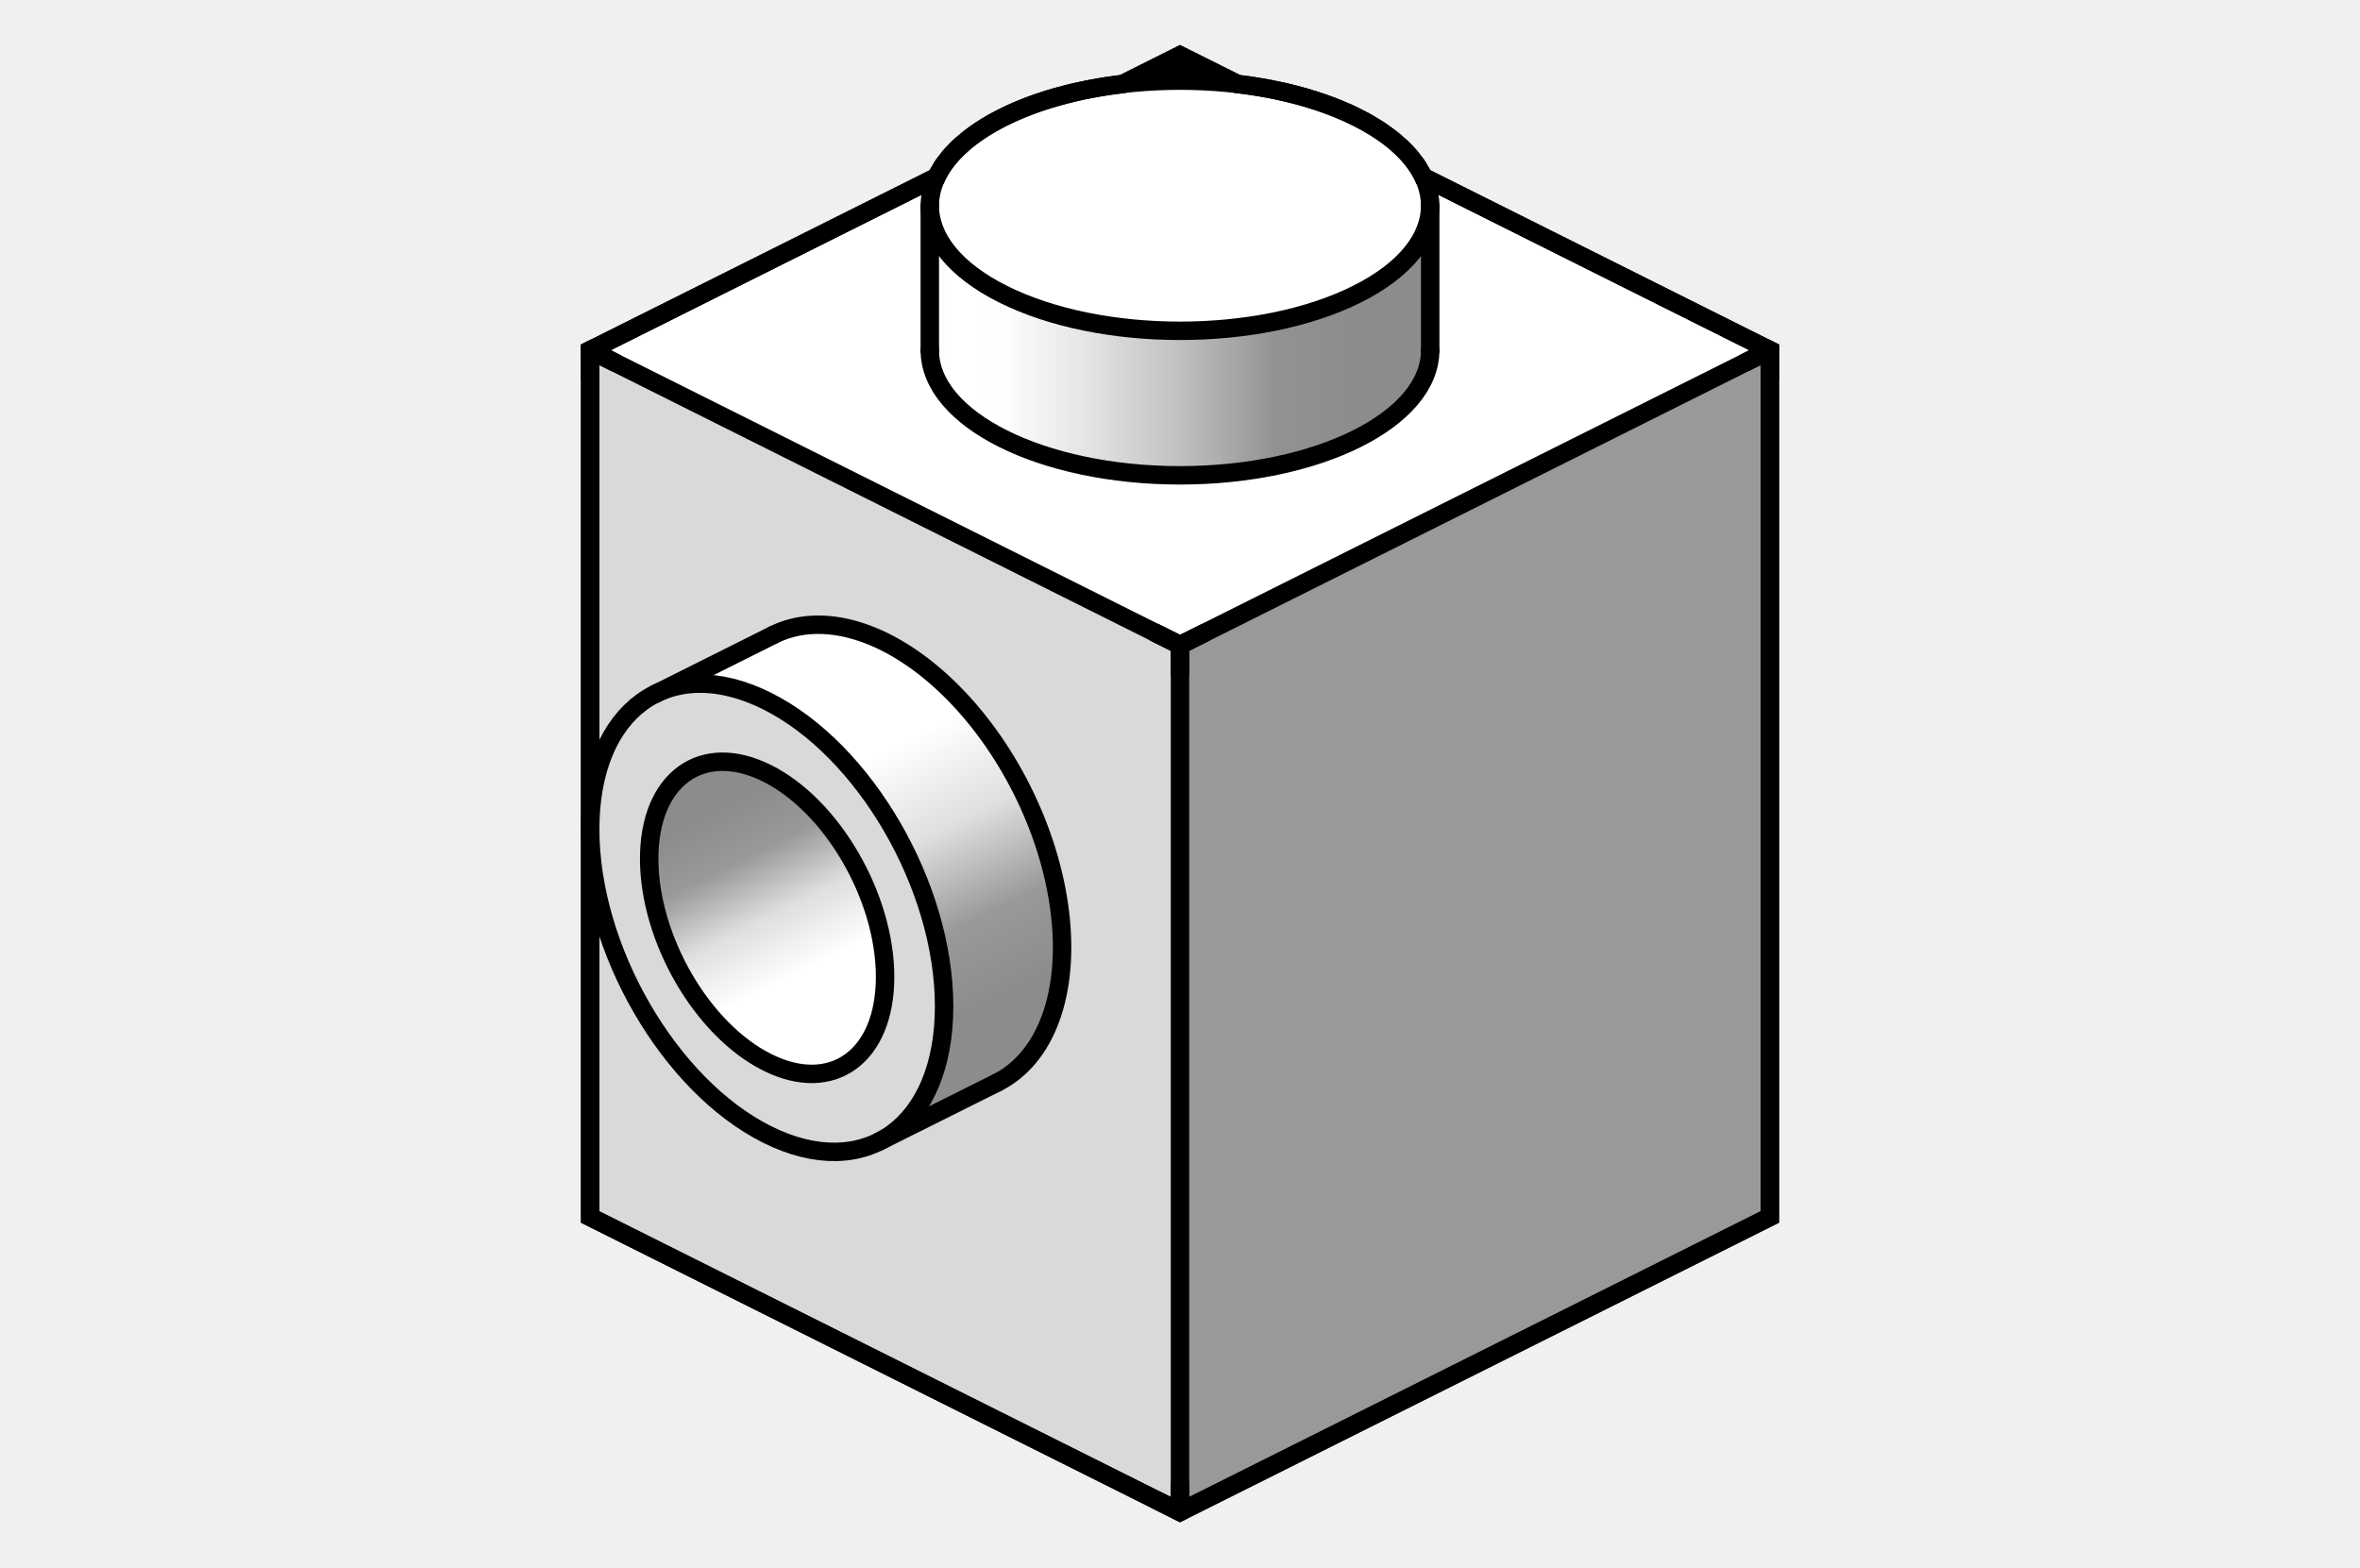
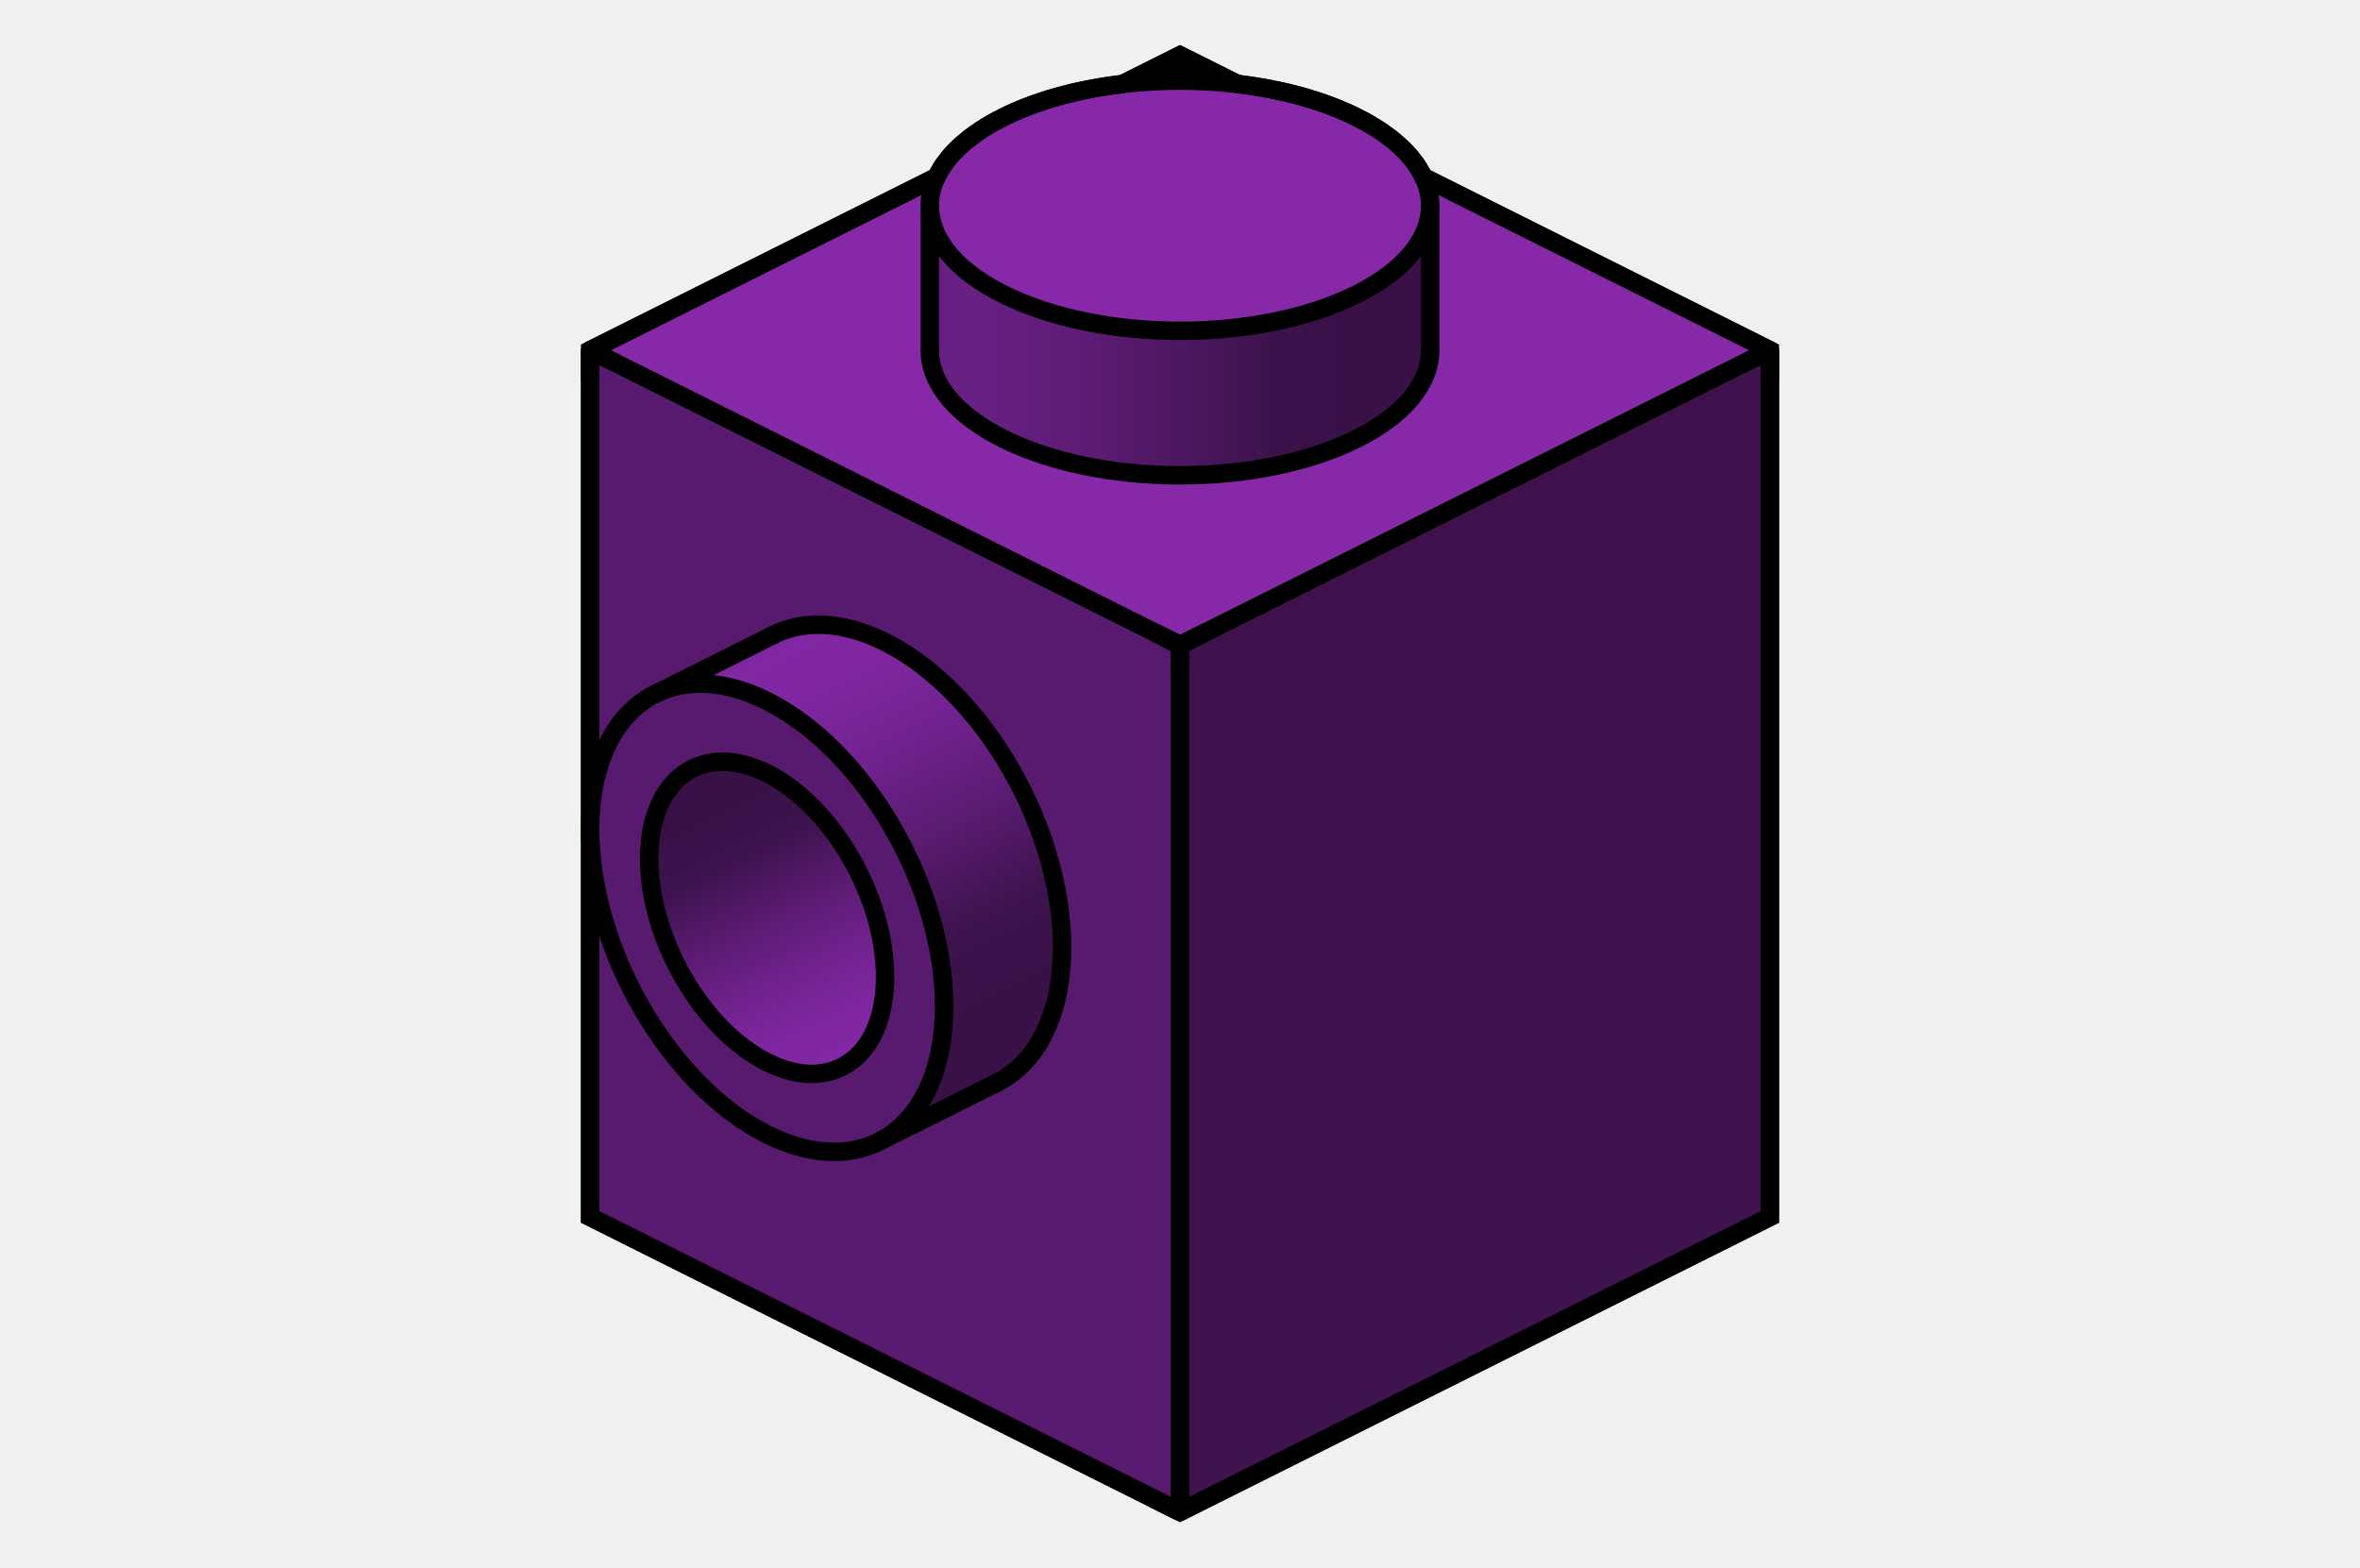
<svg xmlns="http://www.w3.org/2000/svg" viewBox="0 0 256 170" preserveAspectRatio="xMidYMid meet">
  <defs>
    <linearGradient id="g3" gradientUnits="userSpaceOnUse" x1="104.10" y1="109.34" x2="87.92" y2="76.97">
-       <stop offset="-0.0%" stop-color="#ffffff" />
-       <stop offset="3.8%" stop-color="#ffffff" />
-       <stop offset="14.6%" stop-color="#ffffff" />
-       <stop offset="30.9%" stop-color="#ffffff" />
-       <stop offset="50.0%" stop-color="#dfdfdf" />
-       <stop offset="69.1%" stop-color="#999999" />
-       <stop offset="85.4%" stop-color="#8c8c8c" />
-       <stop offset="96.2%" stop-color="#8c8c8c" />
-       <stop offset="100.0%" stop-color="#8c8c8c" />
+       <stop offset="-0.0%" stop-color="#7b259b" />
+       <stop offset="3.8%" stop-color="#8327a4" />
+       <stop offset="14.6%" stop-color="#7f26a0" />
+       <stop offset="30.9%" stop-color="#71228e" />
+       <stop offset="50.0%" stop-color="#5a1b71" />
+       <stop offset="69.1%" stop-color="#3e134e" />
+       <stop offset="85.4%" stop-color="#391147" />
+       <stop offset="96.2%" stop-color="#391147" />
+       <stop offset="100.0%" stop-color="#391147" />
    </linearGradient>
    <linearGradient id="g5" gradientUnits="userSpaceOnUse" x1="77.48" y1="72.08" x2="101.75" y2="120.63">
-       <stop offset="0.0%" stop-color="#ffffff" />
-       <stop offset="3.8%" stop-color="#ffffff" />
-       <stop offset="14.6%" stop-color="#ffffff" />
-       <stop offset="30.9%" stop-color="#ffffff" />
-       <stop offset="50.0%" stop-color="#dfdfdf" />
-       <stop offset="69.1%" stop-color="#999999" />
-       <stop offset="85.4%" stop-color="#8c8c8c" />
-       <stop offset="96.2%" stop-color="#8c8c8c" />
-       <stop offset="100.0%" stop-color="#8c8c8c" />
+       <stop offset="0.0%" stop-color="#7b259b" />
+       <stop offset="3.8%" stop-color="#8327a4" />
+       <stop offset="14.6%" stop-color="#7f26a0" />
+       <stop offset="30.9%" stop-color="#71228e" />
+       <stop offset="50.0%" stop-color="#5a1b71" />
+       <stop offset="69.1%" stop-color="#3e134e" />
+       <stop offset="85.4%" stop-color="#391147" />
+       <stop offset="96.2%" stop-color="#391147" />
+       <stop offset="100.0%" stop-color="#391147" />
    </linearGradient>
    <linearGradient id="g6" gradientUnits="userSpaceOnUse" x1="100.86" y1="30.15" x2="155.14" y2="30.15">
-       <stop offset="0.0%" stop-color="#f9f9f9" />
-       <stop offset="3.8%" stop-color="#ffffff" />
-       <stop offset="14.6%" stop-color="#fefefe" />
-       <stop offset="30.9%" stop-color="#e5e5e5" />
-       <stop offset="50.0%" stop-color="#c0c0c0" />
-       <stop offset="69.1%" stop-color="#929292" />
-       <stop offset="85.4%" stop-color="#8c8c8c" />
-       <stop offset="96.2%" stop-color="#8c8c8c" />
-       <stop offset="100.0%" stop-color="#8c8c8c" />
+       <stop offset="0.0%" stop-color="#651e7e" />
+       <stop offset="3.8%" stop-color="#692084" />
+       <stop offset="14.6%" stop-color="#661f80" />
+       <stop offset="30.9%" stop-color="#5d1c74" />
+       <stop offset="50.0%" stop-color="#4d1761" />
+       <stop offset="69.1%" stop-color="#3b124a" />
+       <stop offset="85.4%" stop-color="#391147" />
+       <stop offset="96.2%" stop-color="#391147" />
+       <stop offset="100.0%" stop-color="#391147" />
    </linearGradient>
  </defs>
  <g stroke-linejoin="round">
-     <path d="M 64.02 132.01 L 128.00 164.00 L 128.00 69.98 L 64.02 37.99 L 64.02 89.96 L 64.02 132.01 Z M 71.08 75.28 L 76.82 72.41 L 76.92 72.36 L 77.27 72.19 L 77.95 71.84 L 79.04 71.30 L 80.54 70.55 L 82.37 69.63 L 83.87 68.88 A 27.14 16.62 -116.57 0 1 110.44 84.88 A 27.14 16.62 -116.57 0 1 108.67 117.16 A 27.14 16.62 -116.57 0 1 107.70 117.66 L 105.91 118.56 L 104.47 119.28 L 103.51 119.76 L 103.00 120.01 L 102.85 120.08 L 95.36 123.83 A 27.14 16.62 -116.57 0 1 68.85 107.96 A 27.14 16.62 -116.57 0 1 70.29 75.74 A 27.14 16.62 -116.57 0 1 71.08 75.28 Z" fill="#d9d9d9" fill-rule="evenodd" stroke="#d9d9d9" stroke-width="0.8" />
-     <path d="M 191.98 37.99 L 128.00 69.98 L 128.00 164.00 L 191.98 132.01 L 191.98 37.99 Z" fill="#999999" fill-rule="evenodd" stroke="#999999" stroke-width="0.8" />
-     <path d="M 134.22 9.11 L 128.00 6.00 L 121.76 9.12 A 27.14 13.57 180.00 0 1 134.22 9.11 Z M 100.86 37.99 L 100.86 22.32 A 27.14 13.57 180.00 0 1 101.59 19.20 L 64.02 37.99 L 128.00 69.98 L 191.98 37.99 L 154.41 19.21 A 27.14 13.57 180.00 0 1 155.14 22.32 L 155.14 37.99 A 27.14 13.57 180.00 0 1 128.00 51.55 A 27.14 13.57 180.00 0 1 100.86 37.99 Z" fill="#ffffff" fill-rule="evenodd" stroke="#ffffff" stroke-width="0.8" />
+     <path d="M 64.02 132.01 L 128.00 164.00 L 128.00 69.98 L 64.02 37.99 L 64.02 89.96 L 64.02 132.01 Z M 71.08 75.28 L 76.82 72.41 L 76.92 72.36 L 77.27 72.19 L 77.95 71.84 L 79.04 71.30 L 80.54 70.55 L 82.37 69.63 L 83.87 68.88 A 27.14 16.62 -116.57 0 1 110.44 84.88 A 27.14 16.62 -116.57 0 1 108.67 117.16 A 27.14 16.62 -116.57 0 1 107.70 117.66 L 105.91 118.56 L 104.47 119.28 L 103.51 119.76 L 103.00 120.01 L 102.85 120.08 L 95.36 123.83 A 27.14 16.62 -116.57 0 1 68.85 107.96 A 27.14 16.62 -116.57 0 1 70.29 75.74 A 27.14 16.62 -116.57 0 1 71.08 75.28 Z" fill="#581a6e" fill-rule="evenodd" stroke="#581a6e" stroke-width="0.8" />
+     <path d="M 191.98 37.99 L 128.00 69.98 L 128.00 164.00 L 191.98 132.01 L 191.98 37.99 Z" fill="#3e134d" fill-rule="evenodd" stroke="#3e134d" stroke-width="0.8" />
+     <path d="M 134.22 9.11 L 128.00 6.00 L 121.76 9.12 A 27.14 13.57 180.00 0 1 134.22 9.11 Z M 100.86 37.99 L 100.86 22.32 A 27.14 13.57 180.00 0 1 101.59 19.20 L 64.02 37.99 L 128.00 69.98 L 191.98 37.99 L 154.41 19.21 A 27.14 13.57 180.00 0 1 155.14 22.32 L 155.14 37.99 A 27.14 13.57 180.00 0 1 128.00 51.55 A 27.14 13.57 180.00 0 1 100.86 37.99 Z" fill="#8628a8" fill-rule="evenodd" stroke="#8628a8" stroke-width="0.8" />
    <path d="M 76.82 82.79 L 76.82 82.79 A 18.10 11.08 -116.57 0 0 71.78 100.84 A 18.10 11.08 -116.57 0 0 88.90 116.43 A 18.10 11.08 -116.57 0 0 94.99 99.32 A 18.10 11.08 -116.57 0 0 78.96 82.66 A 18.10 11.08 -116.57 0 0 76.82 82.79 Z" fill="url(#g3)" fill-rule="evenodd" stroke="url(#g3)" stroke-width="0.8" />
-     <path d="M 102.07 104.69 A 27.14 16.62 -116.57 0 0 80.59 74.97 A 27.14 16.62 -116.57 0 0 64.05 91.14 A 27.14 16.62 -116.57 0 0 82.74 122.82 A 27.14 16.62 -116.57 0 0 102.32 111.27 A 27.14 16.62 -116.57 0 0 102.07 104.69 Z M 95.76 108.93 A 18.10 11.08 -116.57 0 1 81.63 114.31 A 18.10 11.08 -116.57 0 1 70.44 92.39 A 18.10 11.08 -116.57 0 1 82.90 83.73 A 18.10 11.08 -116.57 0 1 95.95 104.36 A 18.10 11.08 -116.57 0 1 95.76 108.93 Z" fill="#d9d9d9" fill-rule="evenodd" stroke="#d9d9d9" stroke-width="0.8" />
+     <path d="M 102.07 104.69 A 27.14 16.62 -116.57 0 0 80.59 74.97 A 27.14 16.62 -116.57 0 0 64.05 91.14 A 27.14 16.62 -116.57 0 0 82.74 122.82 A 27.14 16.62 -116.57 0 0 102.32 111.27 A 27.14 16.62 -116.57 0 0 102.07 104.69 Z M 95.76 108.93 A 18.10 11.08 -116.57 0 1 81.63 114.31 A 18.10 11.08 -116.57 0 1 70.44 92.39 A 18.10 11.08 -116.57 0 1 82.90 83.73 A 18.10 11.08 -116.57 0 1 95.95 104.36 A 18.10 11.08 -116.57 0 1 95.76 108.93 Z" fill="#581a6e" fill-rule="evenodd" stroke="#581a6e" stroke-width="0.8" />
    <path d="M 95.36 123.83 L 108.15 117.44 A 27.14 16.62 -116.57 0 0 111.30 86.60 A 27.14 16.62 -116.57 0 0 84.86 68.47 A 27.14 16.62 -116.57 0 0 83.87 68.88 L 71.08 75.28 A 27.14 16.62 -116.57 0 1 97.58 91.15 A 27.14 16.62 -116.57 0 1 96.51 123.16 A 27.14 16.62 -116.57 0 1 95.36 123.83 Z" fill="url(#g5)" fill-rule="evenodd" stroke="url(#g5)" stroke-width="0.8" />
    <path d="M 155.14 37.99 L 155.14 22.32 A 27.14 13.57 180.00 0 1 128.34 35.89 A 27.14 13.57 180.00 0 1 100.94 23.41 A 27.14 13.57 180.00 0 1 100.86 22.32 L 100.86 37.99 A 27.14 13.57 180.00 0 0 126.91 51.55 A 27.14 13.57 180.00 0 0 155.06 39.08 A 27.14 13.57 180.00 0 0 155.14 37.99 Z" fill="url(#g6)" fill-rule="evenodd" stroke="url(#g6)" stroke-width="0.8" />
-     <path d="M 115.32 34.32 A 27.14 13.57 180.00 0 0 150.98 29.54 A 27.14 13.57 180.00 0 0 144.12 11.40 A 27.14 13.57 180.00 0 0 107.43 13.46 A 27.14 13.57 180.00 0 0 108.81 31.91 A 27.14 13.57 180.00 0 0 115.32 34.32 Z" fill="#ffffff" fill-rule="evenodd" stroke="#ffffff" stroke-width="0.8" />
+     <path d="M 115.32 34.32 A 27.14 13.57 180.00 0 0 150.98 29.54 A 27.14 13.57 180.00 0 0 144.12 11.40 A 27.14 13.57 180.00 0 0 107.43 13.46 A 27.14 13.57 180.00 0 0 108.81 31.91 A 27.14 13.57 180.00 0 0 115.32 34.32 Z" fill="#8628a8" fill-rule="evenodd" stroke="#8628a8" stroke-width="0.8" />
    <path d="M 126.71 7.76 L 127.03 7.75 L 127.04 7.75 L 127.51 7.75 L 127.52 7.75 L 128.00 7.75 L 128.00 7.75 L 128.48 7.75 L 128.49 7.75 L 128.96 7.75 L 128.97 7.75 L 129.29 7.76 L 128.00 7.12 L 126.71 7.76 Z" fill="#000000" fill-rule="evenodd" stroke="#000000" stroke-width="0.8" />
  </g>
  <defs>
    <clipPath id="sclip">
      <path d="M 100.83 18.47 L 63.02 37.37 L 63.02 132.63 L 128.00 165.12 L 192.98 132.63 L 192.98 37.37 L 155.16 18.46 L 154.89 18.01 L 154.67 17.61 L 154.62 17.54 L 154.58 17.46 L 154.50 17.35 L 154.44 17.26 L 154.22 16.99 L 154.05 16.77 L 153.78 16.41 L 153.76 16.38 L 153.74 16.35 L 153.49 16.09 L 153.33 15.90 L 153.09 15.66 L 152.80 15.37 L 152.78 15.33 L 152.72 15.28 L 152.71 15.27 L 152.67 15.24 L 152.60 15.18 L 152.25 14.88 L 151.98 14.62 L 151.79 14.47 L 151.56 14.28 L 151.51 14.24 L 151.46 14.20 L 151.03 13.89 L 150.69 13.65 L 150.40 13.43 L 150.33 13.38 L 150.25 13.33 L 150.14 13.26 L 150.05 13.20 L 149.50 12.87 L 148.81 12.45 L 148.70 12.39 L 148.61 12.34 L 148.56 12.31 L 148.48 12.26 L 147.91 11.98 L 147.24 11.63 L 146.97 11.51 L 146.76 11.41 L 146.70 11.38 L 146.63 11.34 L 146.22 11.18 L 145.54 10.88 L 145.22 10.76 L 144.92 10.63 L 144.66 10.54 L 144.47 10.46 L 144.16 10.36 L 143.75 10.20 L 143.32 10.07 L 142.96 9.94 L 142.50 9.81 L 142.15 9.69 L 142.00 9.65 L 141.85 9.60 L 141.35 9.47 L 140.89 9.34 L 140.39 9.22 L 139.87 9.08 L 139.78 9.06 L 139.70 9.04 L 139.26 8.95 L 139.25 8.95 L 138.73 8.83 L 138.28 8.75 L 137.81 8.64 L 137.44 8.58 L 137.14 8.52 L 136.83 8.48 L 136.49 8.41 L 136.10 8.36 L 135.70 8.29 L 134.97 8.20 L 134.51 8.13 L 128.00 4.88 L 121.47 8.15 L 121.42 8.15 L 120.84 8.22 L 120.60 8.26 L 120.31 8.29 L 120.20 8.31 L 120.08 8.32 L 119.33 8.45 L 118.41 8.61 L 118.22 8.64 L 118.18 8.65 L 118.17 8.65 L 118.00 8.69 L 117.82 8.72 L 117.12 8.87 L 116.13 9.08 L 115.90 9.14 L 115.81 9.17 L 115.68 9.19 L 115.66 9.20 L 115.64 9.20 L 114.96 9.39 L 114.15 9.60 L 113.85 9.70 L 113.55 9.78 L 113.40 9.83 L 113.26 9.87 L 112.86 10.01 L 112.25 10.20 L 111.89 10.34 L 111.56 10.45 L 111.25 10.57 L 110.98 10.67 L 110.75 10.77 L 110.45 10.88 L 110.06 11.05 L 109.68 11.21 L 109.27 11.40 L 109.16 11.45 L 108.87 11.58 L 108.82 11.60 L 108.76 11.63 L 108.34 11.85 L 107.94 12.04 L 107.58 12.24 L 107.19 12.45 L 107.05 12.53 L 106.92 12.60 L 106.67 12.76 L 106.33 12.96 L 106.06 13.14 L 105.75 13.33 L 105.43 13.56 L 105.18 13.72 L 105.05 13.83 L 104.87 13.95 L 104.67 14.11 L 104.44 14.28 L 103.97 14.69 L 103.97 14.69 L 103.95 14.70 L 103.66 14.93 L 103.63 14.96 L 103.58 15.00 L 103.44 15.14 L 103.27 15.29 L 102.81 15.77 L 102.47 16.12 L 102.42 16.18 L 102.36 16.24 L 102.32 16.29 L 102.27 16.35 L 101.84 16.91 L 101.53 17.31 L 101.48 17.38 L 101.42 17.46 L 101.37 17.54 L 101.32 17.61 L 101.17 17.91 L 101.02 18.15 Z" clip-rule="evenodd" />
    </clipPath>
  </defs>
  <g stroke="black" fill="none" stroke-linecap="round" clip-path="url(#sclip)">
    <path d="M 134.22 9.11 L 128.00 6.00 L 121.76 9.12 A 27.14 13.57 180.00 0 0 101.59 19.20 L 64.02 37.99 L 64.02 132.01 L 128.00 164.00 L 191.98 132.01 L 191.98 37.99 L 154.41 19.21 A 27.14 13.57 180.00 0 0 134.22 9.11 Z" stroke-width="2.00" stroke-linejoin="miter" stroke-miterlimit="5" />
    <path d="M 83.87 68.88 A 27.14 16.62 -116.57 0 1 102.82 74.58 A 27.14 16.62 -116.57 0 1 114.96 98.86 A 27.14 16.62 -116.57 0 1 108.15 117.44" stroke-width="2.00" />
    <path d="M 96.01 105.95 A 18.10 11.08 -116.57 0 1 83.22 115.23 A 18.10 11.08 -116.57 0 1 70.42 93.16 A 18.10 11.08 -116.57 0 1 83.22 83.89 A 18.10 11.08 -116.57 0 1 96.01 105.95" stroke-width="2.00" />
    <path d="M 102.41 109.15 A 27.14 16.62 -116.57 0 1 83.22 123.06 A 27.14 16.62 -116.57 0 1 64.02 89.96 A 27.14 16.62 -116.57 0 1 83.22 76.05 A 27.14 16.62 -116.57 0 1 102.41 109.15" stroke-width="2.00" />
    <path d="M 155.14 37.99 A 27.14 13.57 180.00 0 1 128.00 51.56 A 27.14 13.57 180.00 0 1 100.86 37.99" stroke-width="2.00" />
    <path d="M 108.81 31.91 A 27.14 13.57 180.00 0 0 147.19 31.91 A 27.14 13.57 180.00 0 0 147.19 12.72 A 27.14 13.57 180.00 0 0 108.81 12.72 A 27.14 13.57 180.00 0 0 108.81 31.91" stroke-width="2.00" />
-     <path d="M 121.85 9.07 L 128.00 6.00 L 134.15 9.07" stroke-width="2.00" stroke-linejoin="miter" stroke-miterlimit="5" />
-     <path d="M 154.54 19.27 L 191.98 37.99 L 128.00 69.98 L 128.00 164.00 L 191.98 132.01 L 191.98 37.99" stroke-width="2.00" stroke-linejoin="miter" stroke-miterlimit="5" />
-     <path d="M 101.46 19.27 L 64.02 37.99 L 128.00 69.98" stroke-width="2.00" stroke-linejoin="miter" stroke-miterlimit="5" />
-     <path d="M 64.02 37.99 L 64.02 132.01 L 128.00 164.00" stroke-width="2.00" stroke-linejoin="miter" stroke-miterlimit="5" />
+     <path d="M 121.85 9.07 L 128.00 6.00 L 134.15 9.07" stroke-width="2.00" stroke-linejoin="miter" stroke-miterlimit="1.5" />
+     <path d="M 154.54 19.27 L 191.98 37.99 L 128.00 69.98 L 128.00 164.00 L 191.98 132.01 L 191.98 37.99" stroke-width="2.00" stroke-linejoin="miter" stroke-miterlimit="1.5" />
+     <path d="M 101.46 19.27 L 64.02 37.99 L 128.00 69.98" stroke-width="2.00" stroke-linejoin="miter" stroke-miterlimit="1.5" />
+     <path d="M 64.02 37.99 L 64.02 132.01 L 128.00 164.00" stroke-width="2.00" stroke-linejoin="miter" stroke-miterlimit="1.5" />
    <line x1="95.36" y1="123.83" x2="108.15" y2="117.44" stroke-width="2.00" />
    <line x1="71.08" y1="75.28" x2="83.87" y2="68.88" stroke-width="2.00" />
    <line x1="155.14" y1="22.32" x2="155.14" y2="37.99" stroke-width="2.00" />
    <line x1="100.86" y1="22.32" x2="100.86" y2="37.99" stroke-width="2.00" />
-     <path d="M 191.98 40.99 L 191.98 37.99 L 189.30 39.33" stroke-width="2.00" stroke-linejoin="miter" stroke-miterlimit="5" />
-     <path d="M 128.00 72.98 L 128.00 69.98 L 125.32 68.64" stroke-width="2.00" stroke-linejoin="miter" stroke-miterlimit="5" />
-     <path d="M 125.32 68.64 L 128.00 69.98 L 130.68 68.64" stroke-width="2.00" stroke-linejoin="miter" stroke-miterlimit="5" />
-     <path d="M 66.70 39.33 L 64.02 37.99 L 64.02 40.99" stroke-width="2.00" stroke-linejoin="miter" stroke-miterlimit="5" />
-     <path d="M 125.32 162.66 L 128.00 164.00 L 128.00 161.00" stroke-width="2.00" stroke-linejoin="miter" stroke-miterlimit="5" />
+     <path d="M 191.98 40.99 L 191.98 37.99 L 189.30 39.33" stroke-width="2.00" stroke-linejoin="miter" stroke-miterlimit="1.5" />
+     <path d="M 128.00 72.98 L 128.00 69.98 L 125.32 68.64" stroke-width="2.00" stroke-linejoin="miter" stroke-miterlimit="1.5" />
+     <path d="M 125.32 68.64 L 128.00 69.98 L 130.68 68.64" stroke-width="2.00" stroke-linejoin="miter" stroke-miterlimit="1.5" />
+     <path d="M 66.70 39.33 L 64.02 37.99 L 64.02 40.99" stroke-width="2.00" stroke-linejoin="miter" stroke-miterlimit="1.5" />
+     <path d="M 125.32 162.66 L 128.00 164.00 L 128.00 161.00" stroke-width="2.00" stroke-linejoin="miter" stroke-miterlimit="1.5" />
  </g>
</svg>
